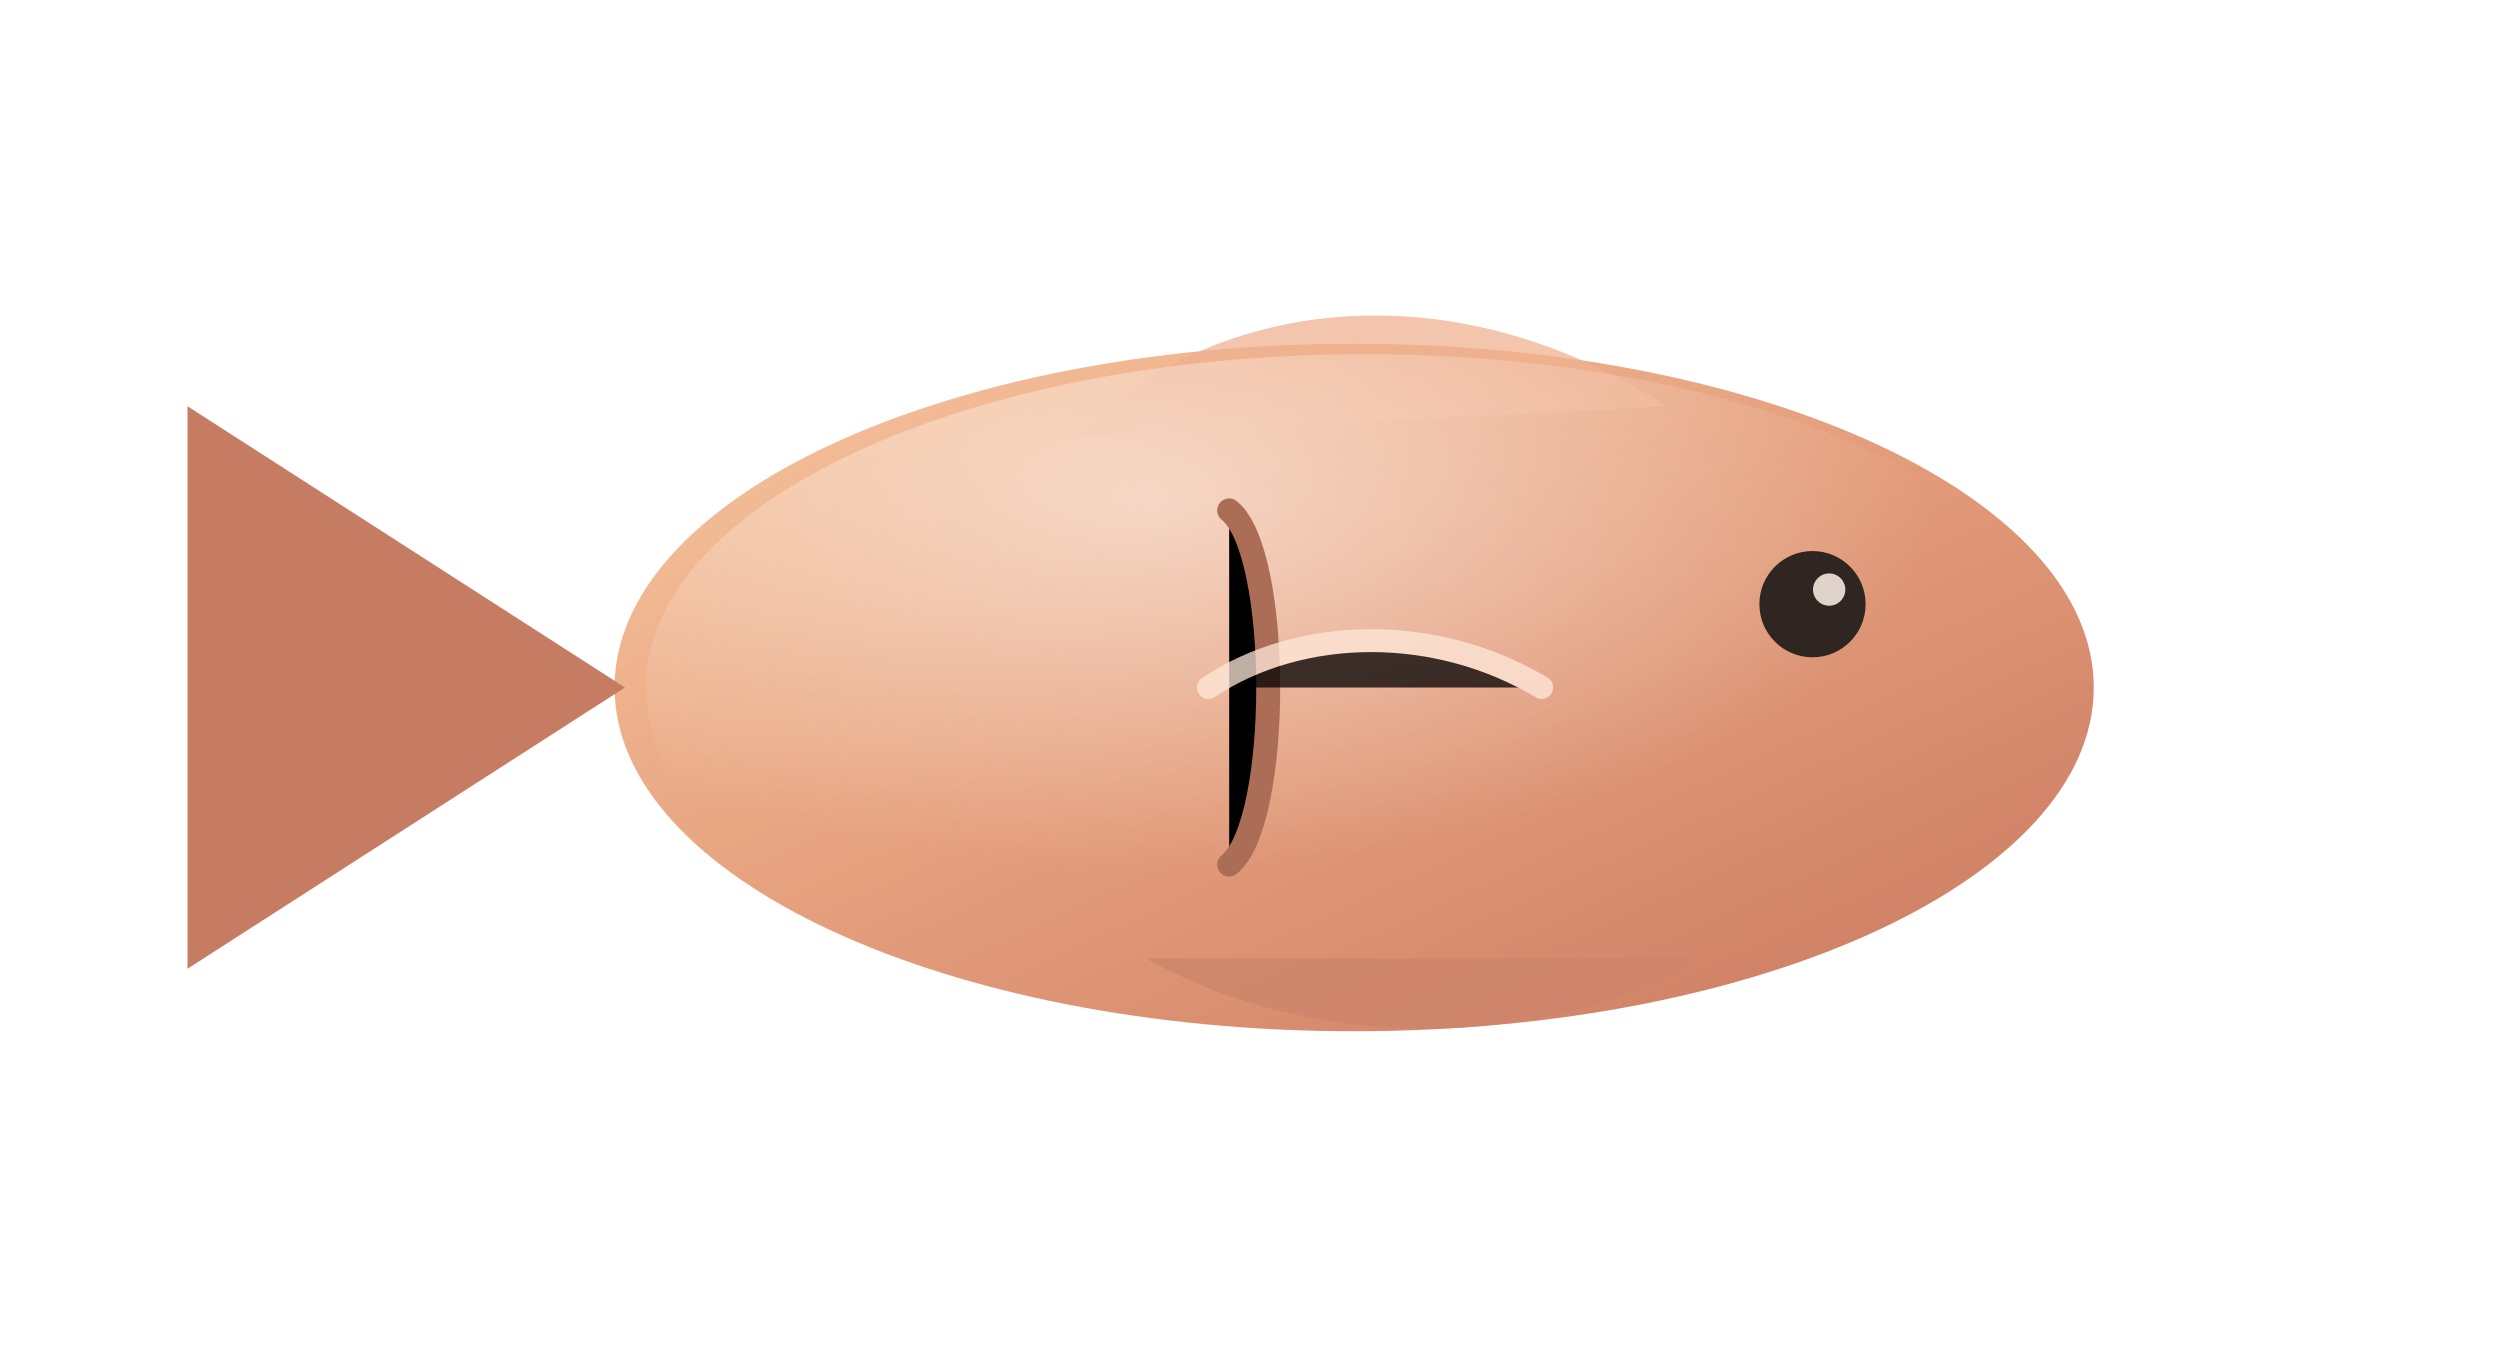
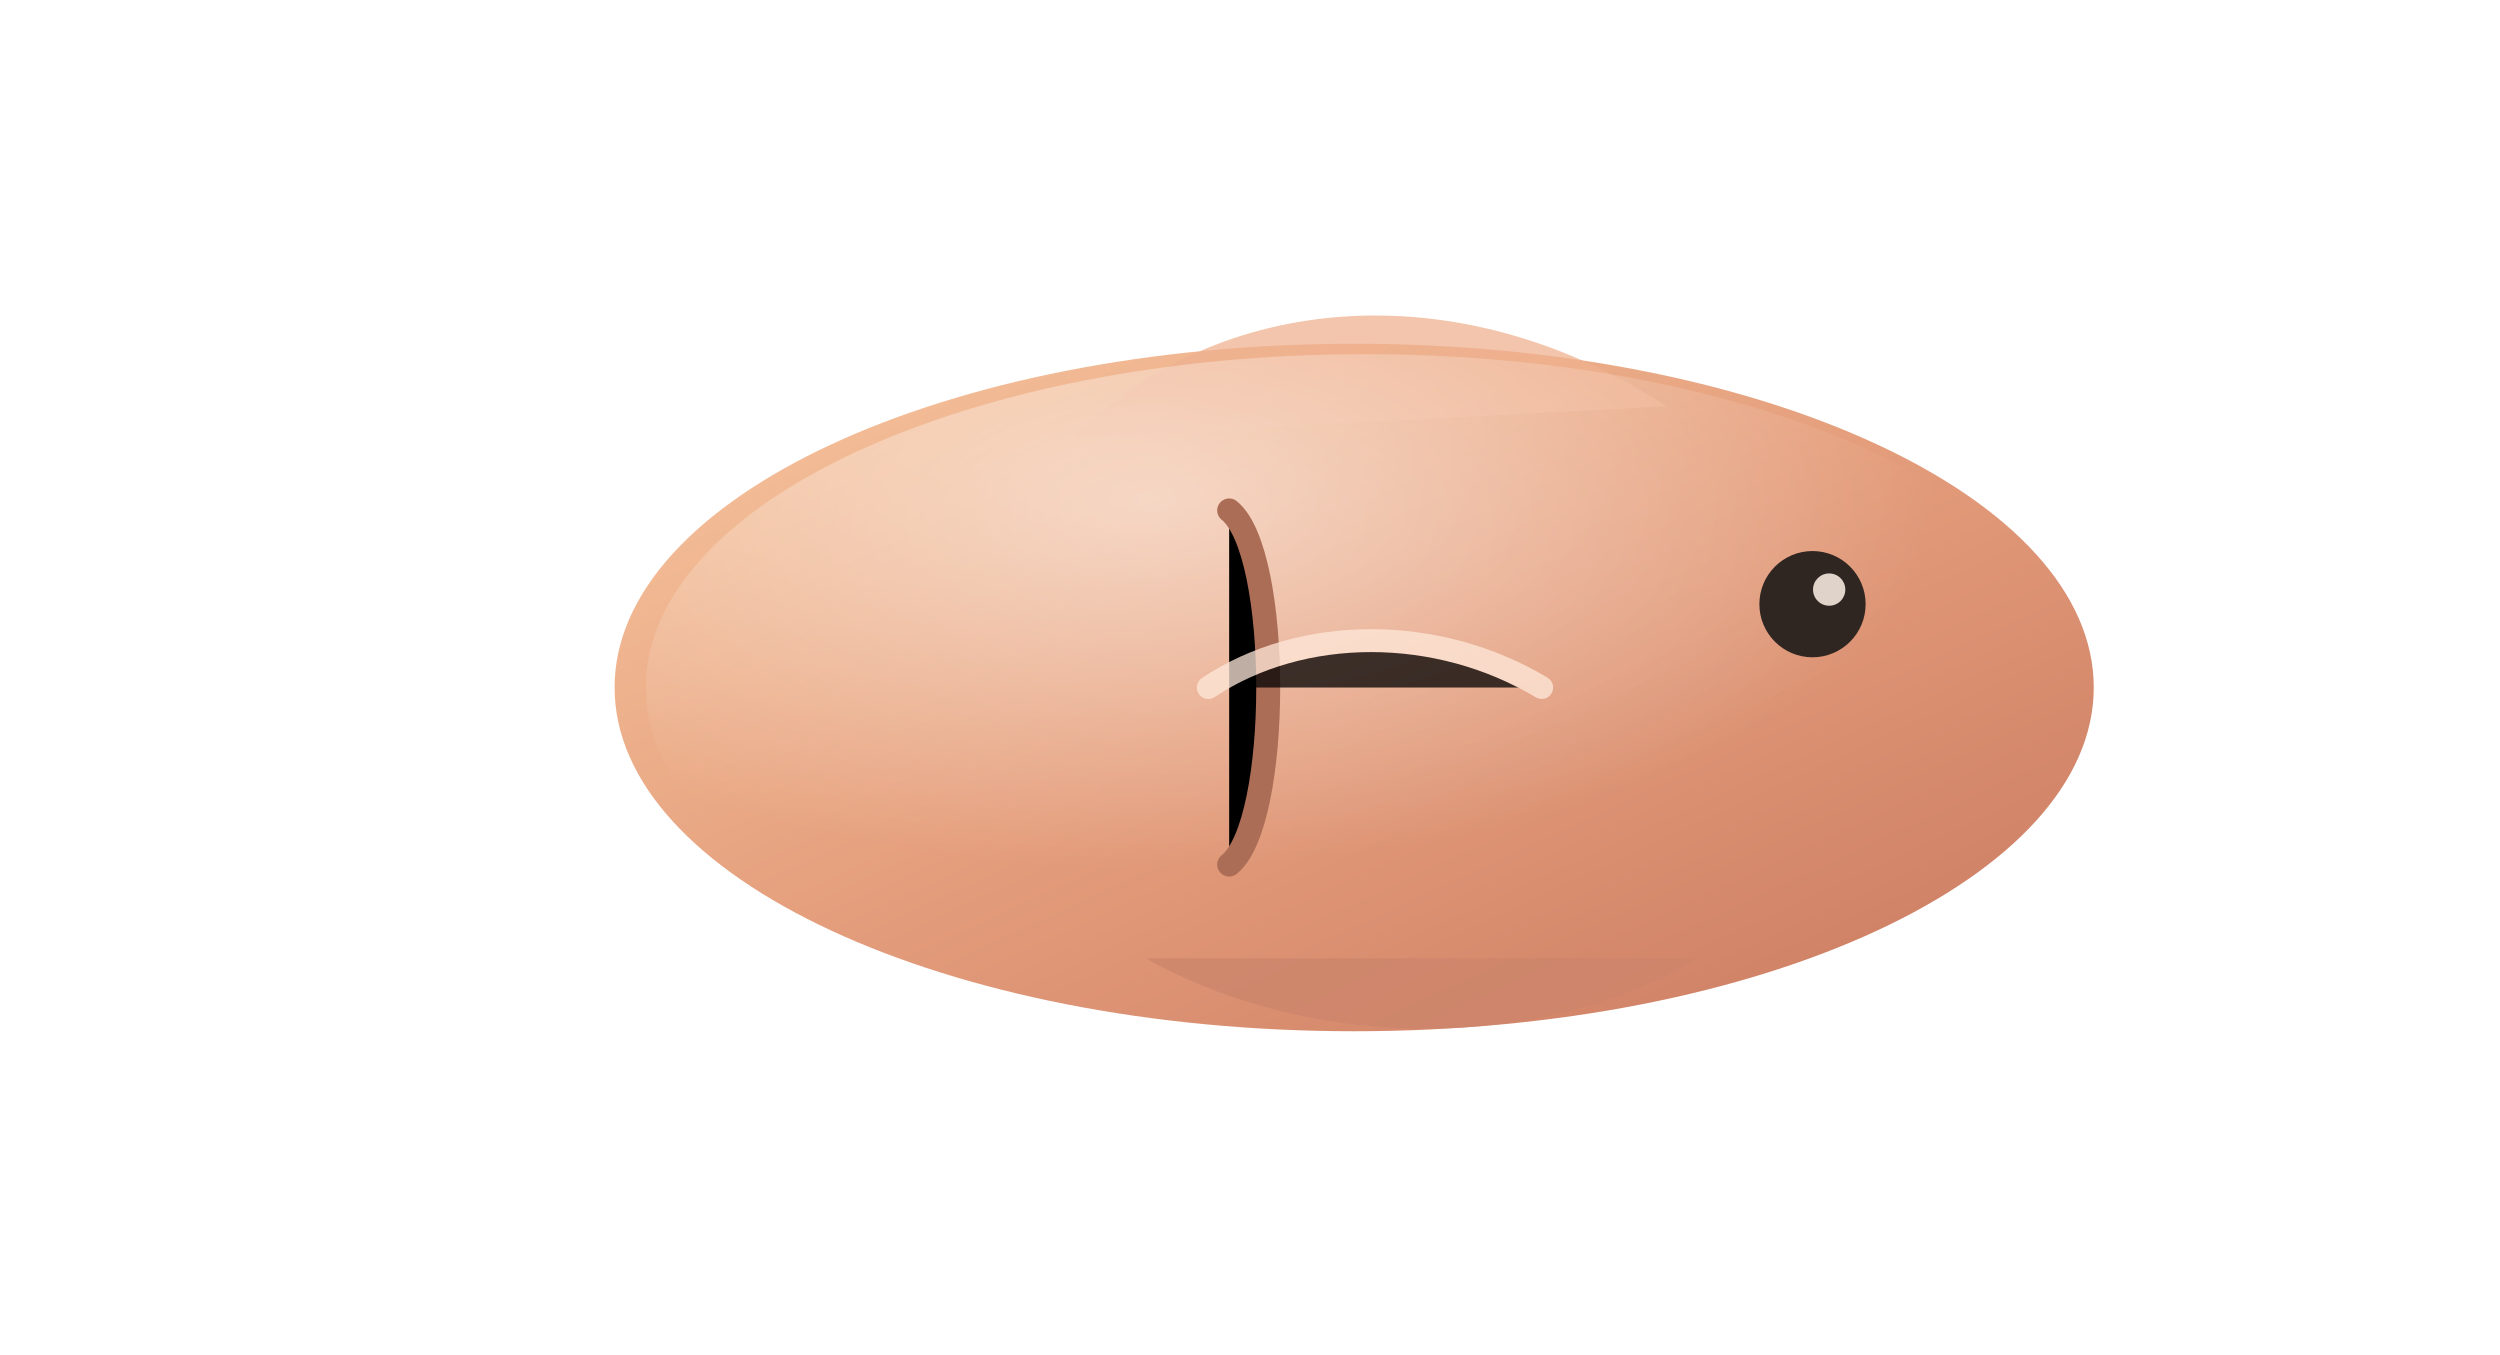
<svg xmlns="http://www.w3.org/2000/svg" width="240" height="130" viewBox="0 0 240 130">
  <defs>
    <linearGradient id="aBody" x1="0" y1="0" x2="1" y2="1">
      <stop offset="0" stop-color="#f8c8a0" />
      <stop offset="0.48" stop-color="#e59f7d" />
      <stop offset="1" stop-color="#c9785f" />
    </linearGradient>
    <radialGradient id="aShine" cx="0.35" cy="0.22" r="0.55">
      <stop offset="0" stop-color="#fff" stop-opacity="0.5" />
      <stop offset="1" stop-color="#fff" stop-opacity="0" />
    </radialGradient>
  </defs>
  <ellipse cx="130" cy="66" rx="71" ry="33" fill="url(#aBody)" />
-   <path d="M60 66L18 39V93L60 66Z" fill="#c67c63" />
  <path d="M103 42C117 28 140 26 160 39" fill="#efb18f" opacity="0.74" />
  <path d="M110 92C126 101 148 101 163 92" fill="#cc846b" opacity="0.74" />
  <ellipse cx="131" cy="66" rx="69" ry="32" fill="url(#aShine)" />
  <path d="M118 49C123 53 123 79 118 83" stroke="#ac6d56" stroke-width="2.3" stroke-linecap="round" />
  <path d="M116 66C125 60 138 60 148 66" stroke="#ffe8d9" stroke-width="2.2" stroke-linecap="round" opacity="0.75" />
  <circle cx="174" cy="58" r="5.1" fill="#2f2622" />
  <circle cx="175.6" cy="56.6" r="1.55" fill="#fff2e8" opacity="0.85" />
</svg>
